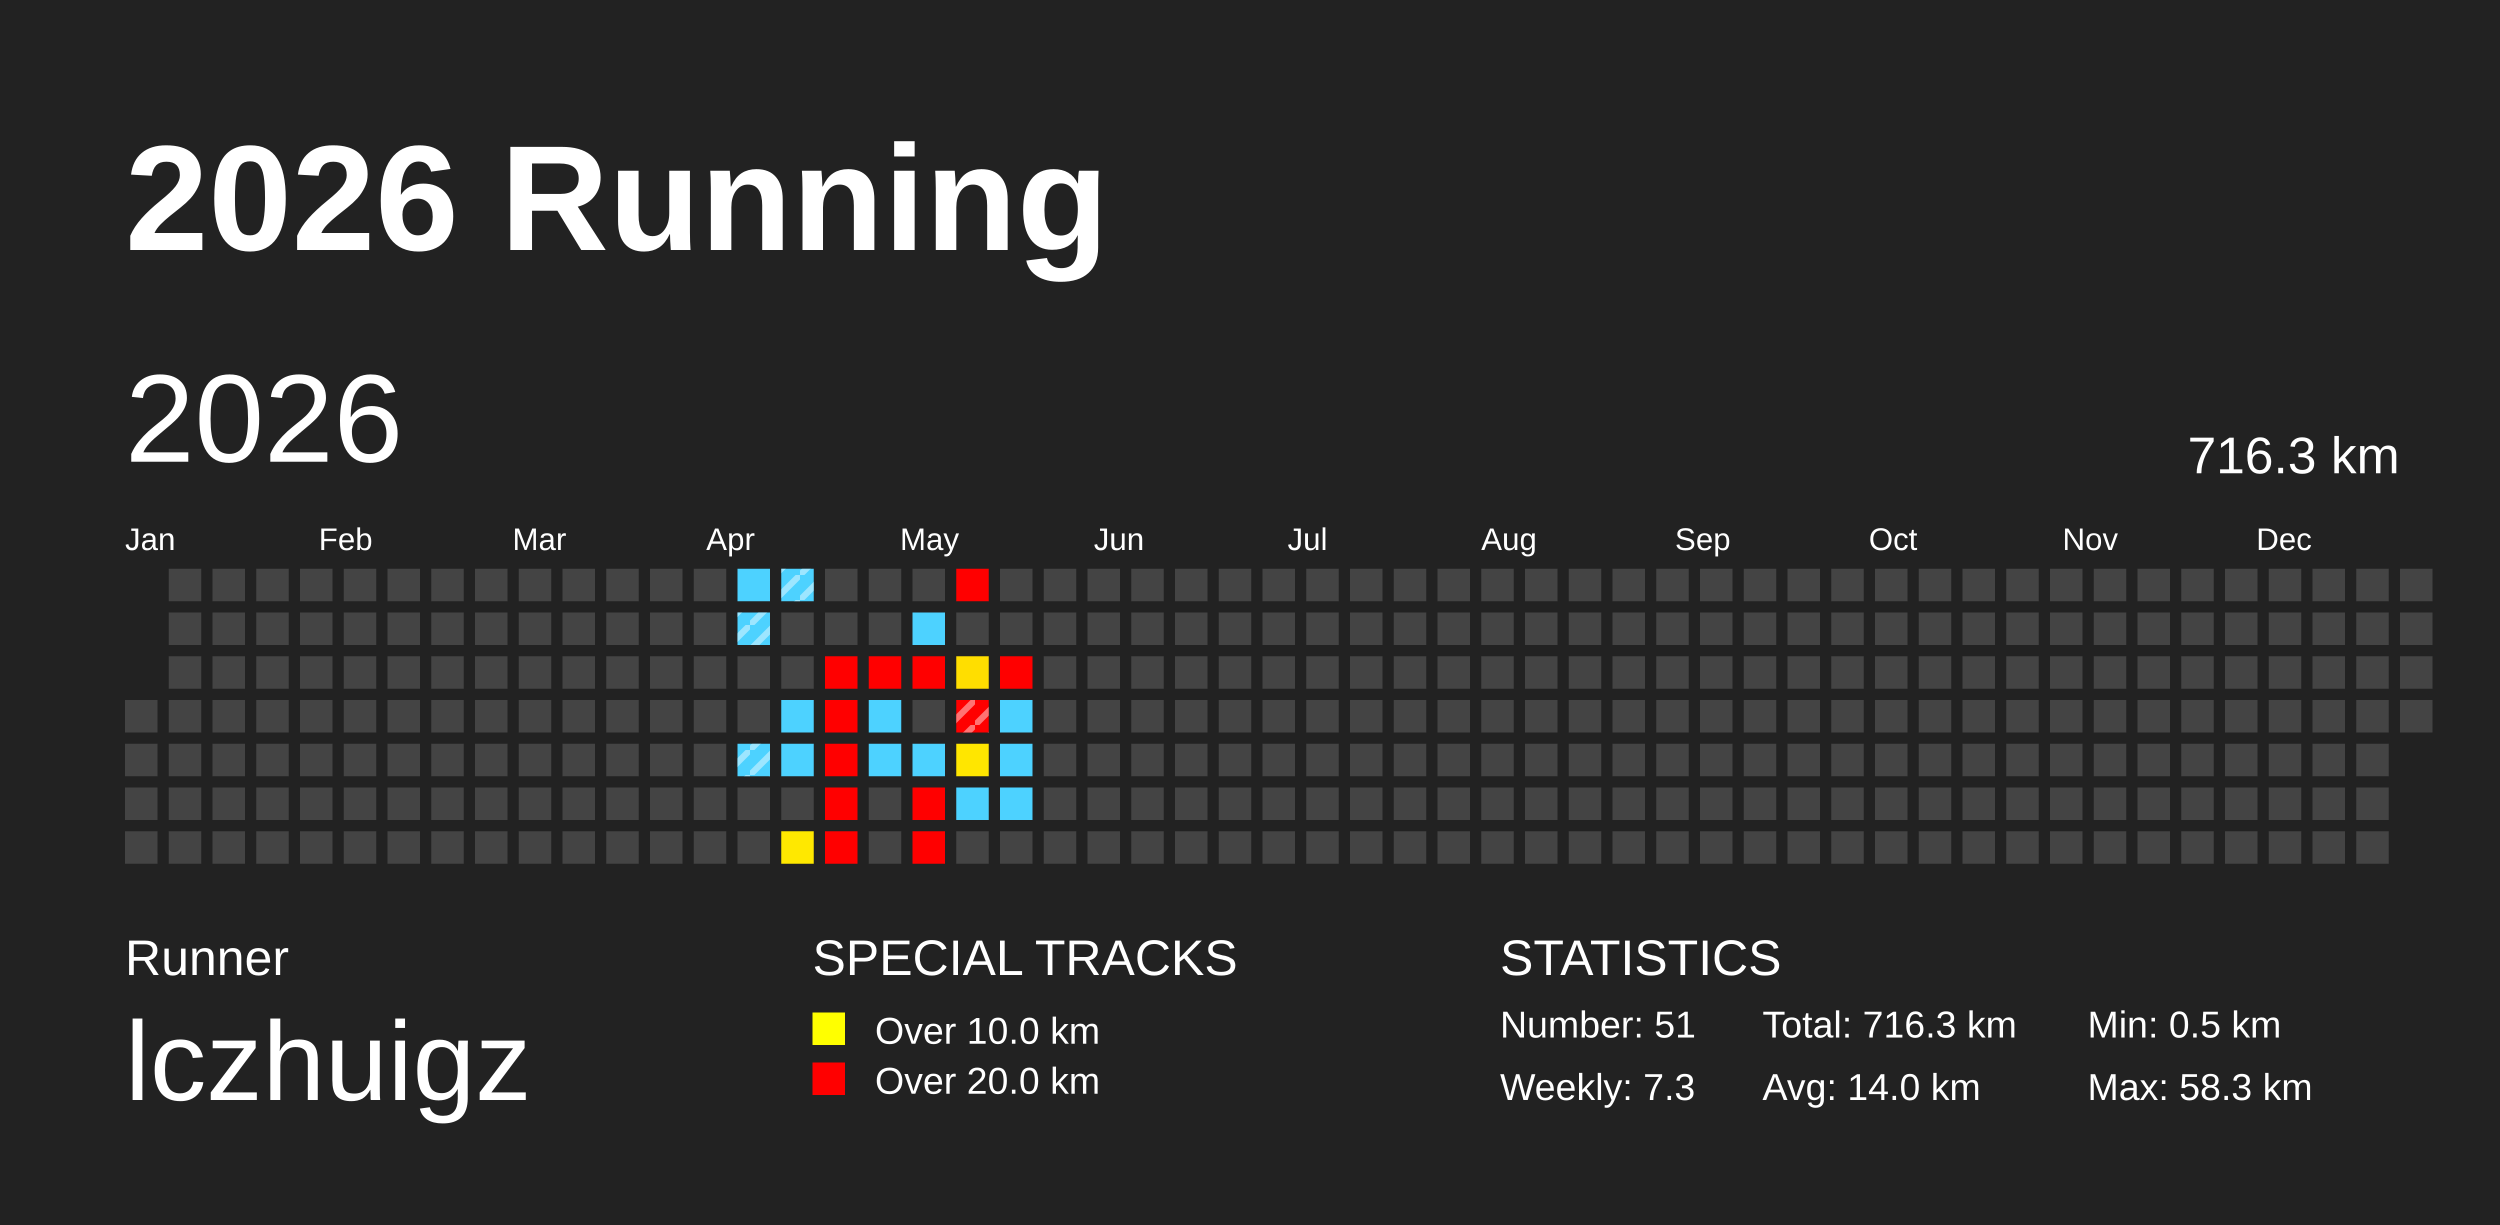
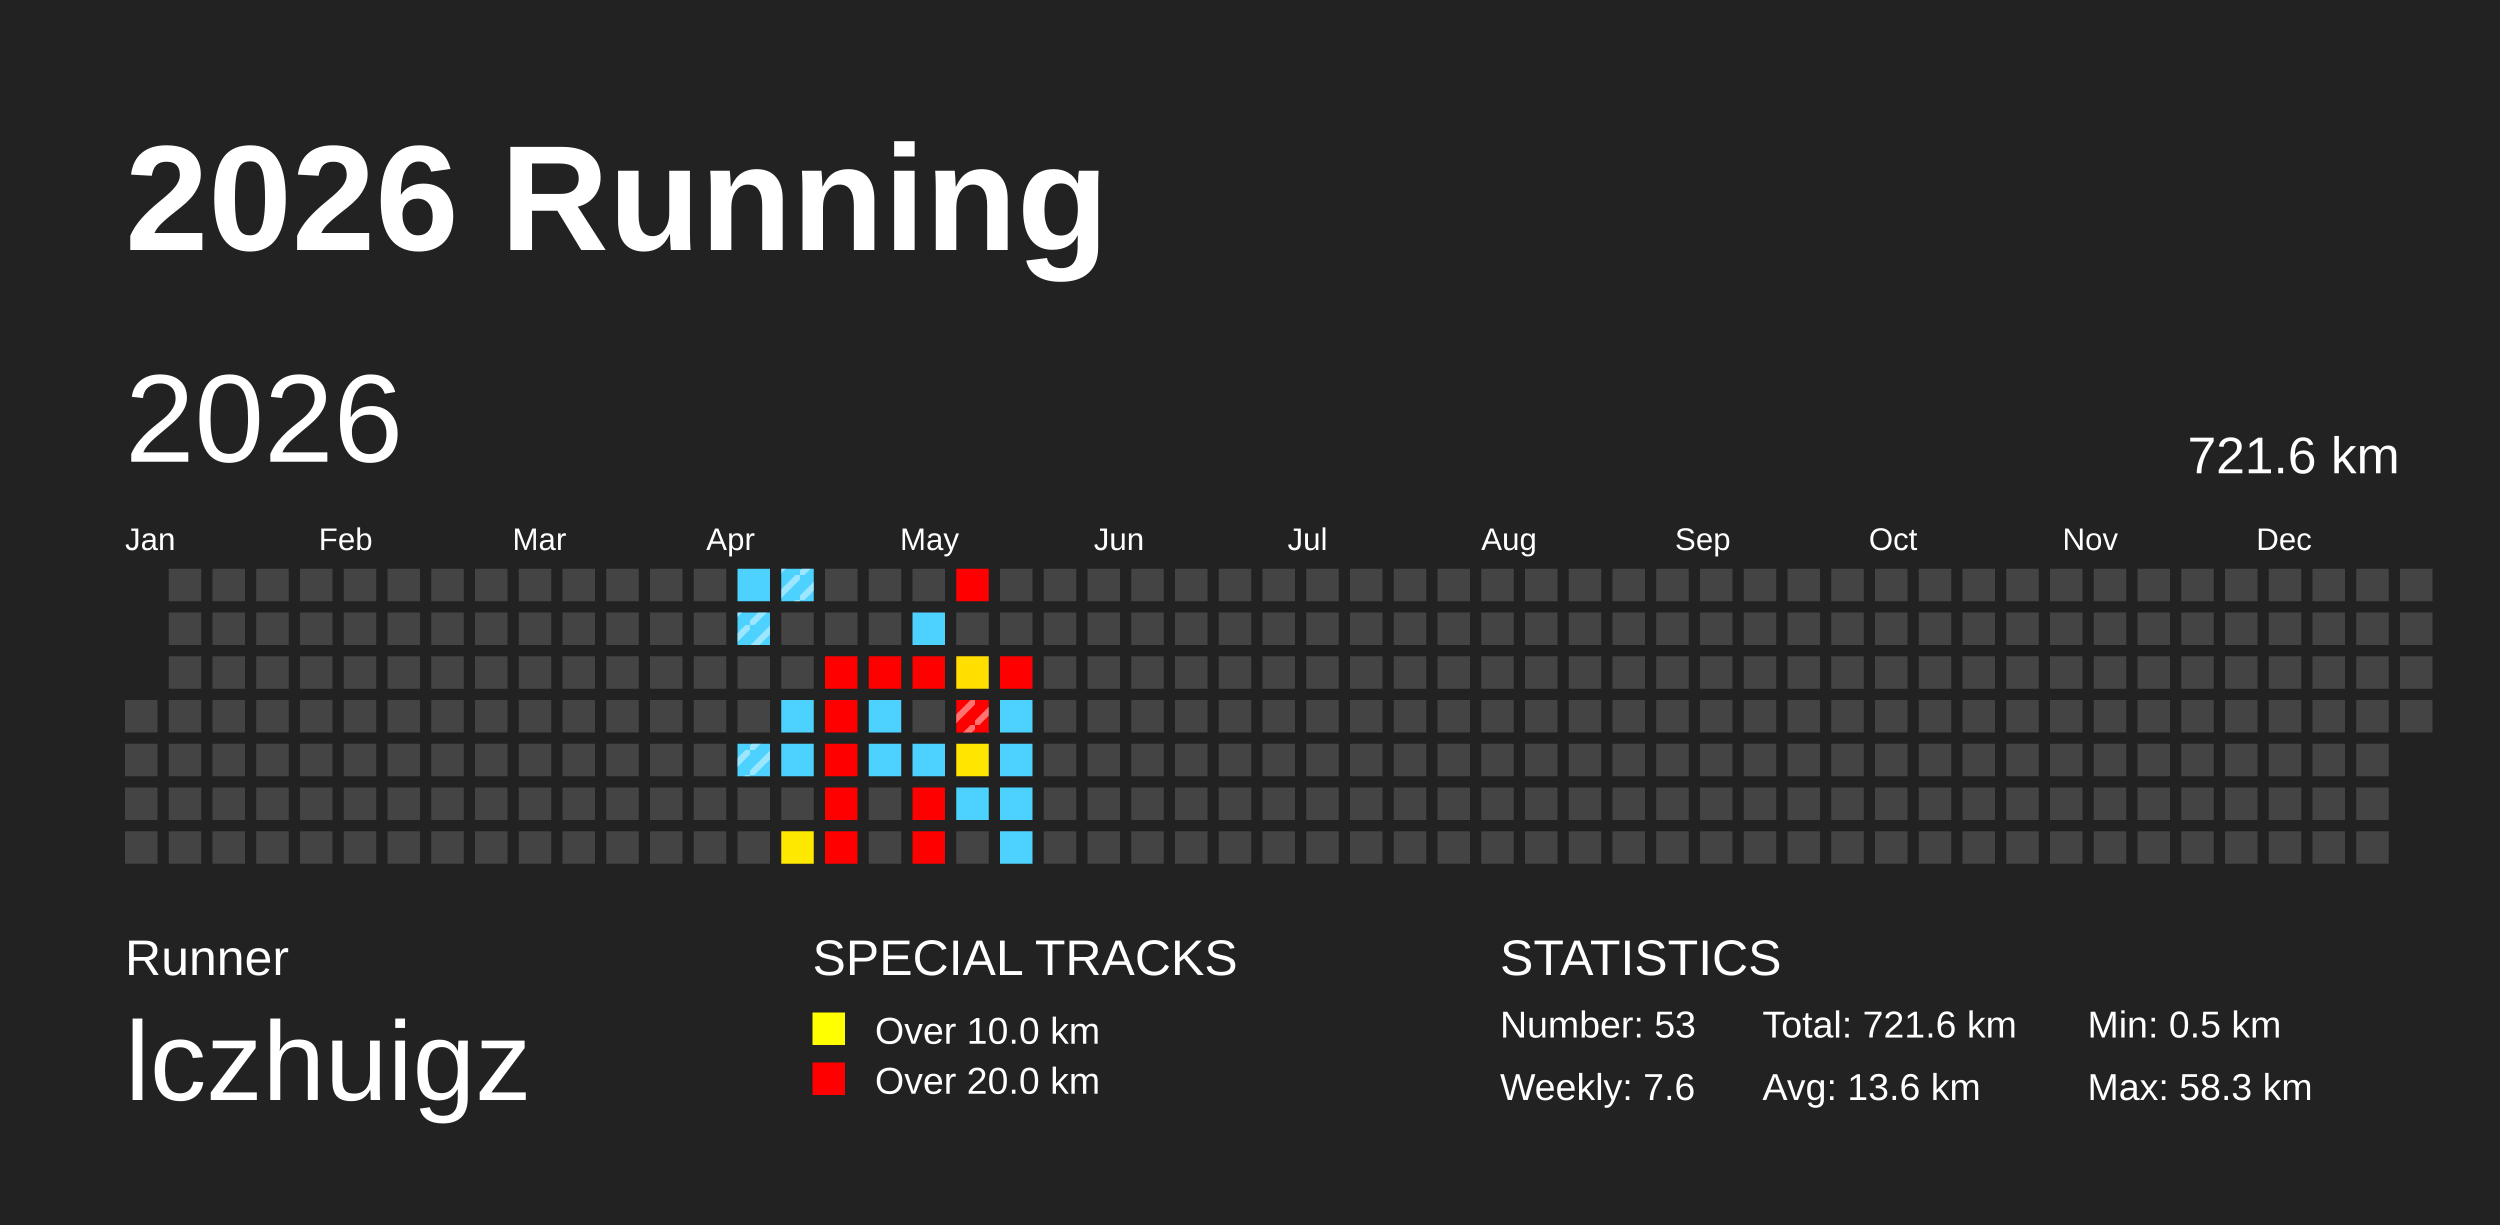
<svg xmlns="http://www.w3.org/2000/svg" baseProfile="full" height="98mm" version="1.1" viewBox="0,0,200,98" width="200mm">
  <defs>
    <pattern height="2" id="indoor-stripe" patternUnits="userSpaceOnUse" width="2">
      <line stroke="white" stroke-opacity="0.45" stroke-width="0.5" x1="0" x2="2" y1="2" y2="0" />
    </pattern>
  </defs>
  <rect fill="#222222" height="98" width="200" x="0" y="0" />
  <text fill="#FFFFFF" style="font-size:12px; font-family:Arial; font-weight:bold;" x="10" y="20">2026 Running</text>
  <text fill="#FFFFFF" style="font-size:4px; font-family:Arial" x="10" y="78">Runner</text>
  <text fill="#FFFFFF" style="font-size:9px; font-family:Arial" x="10" y="88">lczhuigz</text>
  <text fill="#FFFFFF" style="font-size:4px; font-family:Arial" x="65" y="78">SPECIAL TRACKS</text>
  <rect fill="yellow" height="2.6" width="2.6" x="65" y="81" />
  <text fill="#FFFFFF" style="font-size:3px; font-family:Arial" x="70" y="83.5">Over 10.0 km</text>
  <rect fill="red" height="2.6" width="2.6" x="65" y="85" />
  <text fill="#FFFFFF" style="font-size:3px; font-family:Arial" x="70" y="87.5">Over 20.0 km</text>
  <text fill="#FFFFFF" style="font-size:4px; font-family:Arial" x="120" y="78">STATISTICS</text>
-   <text fill="#FFFFFF" style="font-size:3px; font-family:Arial" x="120" y="83">Number: 51</text>
-   <text fill="#FFFFFF" style="font-size:3px; font-family:Arial" x="120" y="88">Weekly: 7.3</text>
-   <text fill="#FFFFFF" style="font-size:3px; font-family:Arial" x="141" y="83">Total: 716.3 km</text>
-   <text fill="#FFFFFF" style="font-size:3px; font-family:Arial" x="141" y="88">Avg: 14.0 km</text>
+   <text fill="#FFFFFF" style="font-size:3px; font-family:Arial" x="120" y="83">Number: 53</text>
+   <text fill="#FFFFFF" style="font-size:3px; font-family:Arial" x="120" y="88">Weekly: 7.6</text>
+   <text fill="#FFFFFF" style="font-size:3px; font-family:Arial" x="141" y="83">Total: 721.6 km</text>
+   <text fill="#FFFFFF" style="font-size:3px; font-family:Arial" x="141" y="88">Avg: 13.6 km</text>
  <text fill="#FFFFFF" style="font-size:3px; font-family:Arial" x="167" y="83">Min: 0.5 km</text>
  <text fill="#FFFFFF" style="font-size:3px; font-family:Arial" x="167" y="88">Max: 58.3 km</text>
  <text dominant-baseline="hanging" fill="#FFFFFF" style="font-size:10.0px; font-family:Arial;" x="10" y="30">2026</text>
-   <text dominant-baseline="hanging" fill="#FFFFFF" style="font-size:4.125px; font-family:Arial;" x="175" y="35">716.3 km</text>
+   <text dominant-baseline="hanging" fill="#FFFFFF" style="font-size:4.125px; font-family:Arial;" x="175" y="35">721.6 km</text>
  <text fill="#FFFFFF" style="font-size:2.5px; font-family:Arial" x="10.0" y="44">Jan</text>
  <text fill="#FFFFFF" style="font-size:2.5px; font-family:Arial" x="25.5" y="44">Feb</text>
  <text fill="#FFFFFF" style="font-size:2.5px; font-family:Arial" x="41.0" y="44">Mar</text>
  <text fill="#FFFFFF" style="font-size:2.5px; font-family:Arial" x="56.5" y="44">Apr</text>
  <text fill="#FFFFFF" style="font-size:2.5px; font-family:Arial" x="72.0" y="44">May</text>
  <text fill="#FFFFFF" style="font-size:2.5px; font-family:Arial" x="87.5" y="44">Jun</text>
  <text fill="#FFFFFF" style="font-size:2.5px; font-family:Arial" x="103.0" y="44">Jul</text>
  <text fill="#FFFFFF" style="font-size:2.5px; font-family:Arial" x="118.5" y="44">Aug</text>
  <text fill="#FFFFFF" style="font-size:2.5px; font-family:Arial" x="134.0" y="44">Sep</text>
  <text fill="#FFFFFF" style="font-size:2.5px; font-family:Arial" x="149.5" y="44">Oct</text>
  <text fill="#FFFFFF" style="font-size:2.5px; font-family:Arial" x="165.0" y="44">Nov</text>
  <text fill="#FFFFFF" style="font-size:2.5px; font-family:Arial" x="180.5" y="44">Dec</text>
  <rect fill="#444444" height="2.6" width="2.6" x="10.0" y="56.0" />
  <rect fill="#444444" height="2.6" width="2.6" x="10.0" y="59.5" />
  <rect fill="#444444" height="2.6" width="2.6" x="10.0" y="63.0" />
  <rect fill="#444444" height="2.6" width="2.6" x="10.0" y="66.5" />
  <rect fill="#444444" height="2.6" width="2.6" x="13.5" y="45.5" />
  <rect fill="#444444" height="2.6" width="2.6" x="13.5" y="49.0" />
  <rect fill="#444444" height="2.6" width="2.6" x="13.5" y="52.5" />
  <rect fill="#444444" height="2.6" width="2.6" x="13.5" y="56.0" />
  <rect fill="#444444" height="2.6" width="2.6" x="13.5" y="59.5" />
  <rect fill="#444444" height="2.6" width="2.6" x="13.5" y="63.0" />
  <rect fill="#444444" height="2.6" width="2.6" x="13.5" y="66.5" />
  <rect fill="#444444" height="2.6" width="2.6" x="17.0" y="45.5" />
  <rect fill="#444444" height="2.6" width="2.6" x="17.0" y="49.0" />
  <rect fill="#444444" height="2.6" width="2.6" x="17.0" y="52.5" />
  <rect fill="#444444" height="2.6" width="2.6" x="17.0" y="56.0" />
  <rect fill="#444444" height="2.6" width="2.6" x="17.0" y="59.5" />
  <rect fill="#444444" height="2.6" width="2.6" x="17.0" y="63.0" />
  <rect fill="#444444" height="2.6" width="2.6" x="17.0" y="66.5" />
  <rect fill="#444444" height="2.6" width="2.6" x="20.5" y="45.5" />
  <rect fill="#444444" height="2.6" width="2.6" x="20.5" y="49.0" />
  <rect fill="#444444" height="2.6" width="2.6" x="20.5" y="52.5" />
  <rect fill="#444444" height="2.6" width="2.6" x="20.5" y="56.0" />
  <rect fill="#444444" height="2.6" width="2.6" x="20.5" y="59.5" />
  <rect fill="#444444" height="2.6" width="2.6" x="20.5" y="63.0" />
  <rect fill="#444444" height="2.6" width="2.6" x="20.5" y="66.5" />
  <rect fill="#444444" height="2.6" width="2.6" x="24.0" y="45.5" />
  <rect fill="#444444" height="2.6" width="2.6" x="24.0" y="49.0" />
  <rect fill="#444444" height="2.6" width="2.6" x="24.0" y="52.5" />
  <rect fill="#444444" height="2.6" width="2.6" x="24.0" y="56.0" />
  <rect fill="#444444" height="2.6" width="2.6" x="24.0" y="59.5" />
  <rect fill="#444444" height="2.6" width="2.6" x="24.0" y="63.0" />
  <rect fill="#444444" height="2.6" width="2.6" x="24.0" y="66.5" />
  <rect fill="#444444" height="2.6" width="2.6" x="27.5" y="45.5" />
  <rect fill="#444444" height="2.6" width="2.6" x="27.5" y="49.0" />
  <rect fill="#444444" height="2.6" width="2.6" x="27.5" y="52.5" />
  <rect fill="#444444" height="2.6" width="2.6" x="27.5" y="56.0" />
  <rect fill="#444444" height="2.6" width="2.6" x="27.5" y="59.5" />
  <rect fill="#444444" height="2.6" width="2.6" x="27.5" y="63.0" />
  <rect fill="#444444" height="2.6" width="2.6" x="27.5" y="66.5" />
  <rect fill="#444444" height="2.6" width="2.6" x="31.0" y="45.5" />
  <rect fill="#444444" height="2.6" width="2.6" x="31.0" y="49.0" />
  <rect fill="#444444" height="2.6" width="2.6" x="31.0" y="52.5" />
  <rect fill="#444444" height="2.6" width="2.6" x="31.0" y="56.0" />
  <rect fill="#444444" height="2.6" width="2.6" x="31.0" y="59.5" />
  <rect fill="#444444" height="2.6" width="2.6" x="31.0" y="63.0" />
  <rect fill="#444444" height="2.6" width="2.6" x="31.0" y="66.5" />
  <rect fill="#444444" height="2.6" width="2.6" x="34.5" y="45.5" />
  <rect fill="#444444" height="2.6" width="2.6" x="34.5" y="49.0" />
  <rect fill="#444444" height="2.6" width="2.6" x="34.5" y="52.5" />
  <rect fill="#444444" height="2.6" width="2.6" x="34.5" y="56.0" />
  <rect fill="#444444" height="2.6" width="2.6" x="34.5" y="59.5" />
  <rect fill="#444444" height="2.6" width="2.6" x="34.5" y="63.0" />
  <rect fill="#444444" height="2.6" width="2.6" x="34.5" y="66.5" />
  <rect fill="#444444" height="2.6" width="2.6" x="38.0" y="45.5" />
  <rect fill="#444444" height="2.6" width="2.6" x="38.0" y="49.0" />
  <rect fill="#444444" height="2.6" width="2.6" x="38.0" y="52.5" />
  <rect fill="#444444" height="2.6" width="2.6" x="38.0" y="56.0" />
  <rect fill="#444444" height="2.6" width="2.6" x="38.0" y="59.5" />
  <rect fill="#444444" height="2.6" width="2.6" x="38.0" y="63.0" />
  <rect fill="#444444" height="2.6" width="2.6" x="38.0" y="66.5" />
  <rect fill="#444444" height="2.6" width="2.6" x="41.5" y="45.5" />
  <rect fill="#444444" height="2.6" width="2.6" x="41.5" y="49.0" />
  <rect fill="#444444" height="2.6" width="2.6" x="41.5" y="52.5" />
  <rect fill="#444444" height="2.6" width="2.6" x="41.5" y="56.0" />
  <rect fill="#444444" height="2.6" width="2.6" x="41.5" y="59.5" />
  <rect fill="#444444" height="2.6" width="2.6" x="41.5" y="63.0" />
  <rect fill="#444444" height="2.6" width="2.6" x="41.5" y="66.5" />
  <rect fill="#444444" height="2.6" width="2.6" x="45.0" y="45.5" />
  <rect fill="#444444" height="2.6" width="2.6" x="45.0" y="49.0" />
  <rect fill="#444444" height="2.6" width="2.6" x="45.0" y="52.5" />
  <rect fill="#444444" height="2.6" width="2.6" x="45.0" y="56.0" />
  <rect fill="#444444" height="2.6" width="2.6" x="45.0" y="59.5" />
  <rect fill="#444444" height="2.6" width="2.6" x="45.0" y="63.0" />
  <rect fill="#444444" height="2.6" width="2.6" x="45.0" y="66.5" />
  <rect fill="#444444" height="2.6" width="2.6" x="48.5" y="45.5" />
  <rect fill="#444444" height="2.6" width="2.6" x="48.5" y="49.0" />
  <rect fill="#444444" height="2.6" width="2.6" x="48.5" y="52.5" />
  <rect fill="#444444" height="2.6" width="2.6" x="48.5" y="56.0" />
  <rect fill="#444444" height="2.6" width="2.6" x="48.5" y="59.5" />
  <rect fill="#444444" height="2.6" width="2.6" x="48.5" y="63.0" />
  <rect fill="#444444" height="2.6" width="2.6" x="48.5" y="66.5" />
  <rect fill="#444444" height="2.6" width="2.6" x="52.0" y="45.5" />
  <rect fill="#444444" height="2.6" width="2.6" x="52.0" y="49.0" />
  <rect fill="#444444" height="2.6" width="2.6" x="52.0" y="52.5" />
  <rect fill="#444444" height="2.6" width="2.6" x="52.0" y="56.0" />
  <rect fill="#444444" height="2.6" width="2.6" x="52.0" y="59.5" />
  <rect fill="#444444" height="2.6" width="2.6" x="52.0" y="63.0" />
  <rect fill="#444444" height="2.6" width="2.6" x="52.0" y="66.5" />
  <rect fill="#444444" height="2.6" width="2.6" x="55.5" y="45.5" />
  <rect fill="#444444" height="2.6" width="2.6" x="55.5" y="49.0" />
  <rect fill="#444444" height="2.6" width="2.6" x="55.5" y="52.5" />
  <rect fill="#444444" height="2.6" width="2.6" x="55.5" y="56.0" />
  <rect fill="#444444" height="2.6" width="2.6" x="55.5" y="59.5" />
  <rect fill="#444444" height="2.6" width="2.6" x="55.5" y="63.0" />
  <rect fill="#444444" height="2.6" width="2.6" x="55.5" y="66.5" />
  <rect fill="#4dd2ff" height="2.6" width="2.6" x="59.0" y="45.5" />
  <rect fill="#4dd2ff" height="2.6" width="2.6" x="59.0" y="49.0" />
  <rect fill="url(#indoor-stripe)" height="2.6" style="pointer-events: none;" width="2.6" x="59.0" y="49.0" />
  <rect fill="#444444" height="2.6" width="2.6" x="59.0" y="52.5" />
  <rect fill="#444444" height="2.6" width="2.6" x="59.0" y="56.0" />
  <rect fill="#4dd2ff" height="2.6" width="2.6" x="59.0" y="59.5" />
  <rect fill="url(#indoor-stripe)" height="2.6" style="pointer-events: none;" width="2.6" x="59.0" y="59.5" />
  <rect fill="#444444" height="2.6" width="2.6" x="59.0" y="63.0" />
  <rect fill="#444444" height="2.6" width="2.6" x="59.0" y="66.5" />
  <rect fill="#4dd2ff" height="2.6" width="2.6" x="62.5" y="45.5" />
  <rect fill="url(#indoor-stripe)" height="2.6" style="pointer-events: none;" width="2.6" x="62.5" y="45.5" />
  <rect fill="#444444" height="2.6" width="2.6" x="62.5" y="49.0" />
  <rect fill="#444444" height="2.6" width="2.6" x="62.5" y="52.5" />
  <rect fill="#4dd2ff" height="2.6" width="2.6" x="62.5" y="56.0" />
  <rect fill="#4dd2ff" height="2.6" width="2.6" x="62.5" y="59.5" />
  <rect fill="#444444" height="2.6" width="2.6" x="62.5" y="63.0" />
  <rect fill="#ffe800" height="2.6" width="2.6" x="62.5" y="66.5" />
  <rect fill="#444444" height="2.6" width="2.6" x="66.0" y="45.5" />
  <rect fill="#444444" height="2.6" width="2.6" x="66.0" y="49.0" />
  <rect fill="red" height="2.6" width="2.6" x="66.0" y="52.5" />
  <rect fill="red" height="2.6" width="2.6" x="66.0" y="56.0" />
  <rect fill="red" height="2.6" width="2.6" x="66.0" y="59.5" />
  <rect fill="red" height="2.6" width="2.6" x="66.0" y="63.0" />
  <rect fill="red" height="2.6" width="2.6" x="66.0" y="66.5" />
  <rect fill="#444444" height="2.6" width="2.6" x="69.5" y="45.5" />
  <rect fill="#444444" height="2.6" width="2.6" x="69.5" y="49.0" />
  <rect fill="red" height="2.6" width="2.6" x="69.5" y="52.5" />
  <rect fill="#4dd2ff" height="2.6" width="2.6" x="69.5" y="56.0" />
  <rect fill="#4dd2ff" height="2.6" width="2.6" x="69.5" y="59.5" />
  <rect fill="#444444" height="2.6" width="2.6" x="69.5" y="63.0" />
  <rect fill="#444444" height="2.6" width="2.6" x="69.5" y="66.5" />
  <rect fill="#444444" height="2.6" width="2.6" x="73.0" y="45.5" />
  <rect fill="#4dd2ff" height="2.6" width="2.6" x="73.0" y="49.0" />
  <rect fill="red" height="2.6" width="2.6" x="73.0" y="52.5" />
  <rect fill="#444444" height="2.6" width="2.6" x="73.0" y="56.0" />
  <rect fill="#4dd2ff" height="2.6" width="2.6" x="73.0" y="59.5" />
  <rect fill="red" height="2.6" width="2.6" x="73.0" y="63.0" />
  <rect fill="red" height="2.6" width="2.6" x="73.0" y="66.5" />
  <rect fill="red" height="2.6" width="2.6" x="76.5" y="45.5" />
  <rect fill="#444444" height="2.6" width="2.6" x="76.5" y="49.0" />
  <rect fill="#ffde00" height="2.6" width="2.6" x="76.5" y="52.5" />
  <rect fill="red" height="2.6" width="2.6" x="76.5" y="56.0" />
  <rect fill="url(#indoor-stripe)" height="2.6" style="pointer-events: none;" width="2.6" x="76.5" y="56.0" />
  <rect fill="#ffe600" height="2.6" width="2.6" x="76.5" y="59.5" />
  <rect fill="#4dd2ff" height="2.6" width="2.6" x="76.5" y="63.0" />
  <rect fill="#444444" height="2.6" width="2.6" x="76.5" y="66.5" />
  <rect fill="#444444" height="2.6" width="2.6" x="80.0" y="45.5" />
  <rect fill="#444444" height="2.6" width="2.6" x="80.0" y="49.0" />
  <rect fill="red" height="2.6" width="2.6" x="80.0" y="52.5" />
  <rect fill="#4dd2ff" height="2.6" width="2.6" x="80.0" y="56.0" />
  <rect fill="#4dd2ff" height="2.6" width="2.6" x="80.0" y="59.5" />
  <rect fill="#4dd2ff" height="2.6" width="2.6" x="80.0" y="63.0" />
-   <rect fill="#444444" height="2.6" width="2.6" x="80.0" y="66.5" />
+   <rect fill="#4dd2ff" height="2.6" width="2.6" x="80.0" y="66.5" />
  <rect fill="#444444" height="2.6" width="2.6" x="83.5" y="45.5" />
  <rect fill="#444444" height="2.6" width="2.6" x="83.5" y="49.0" />
  <rect fill="#444444" height="2.6" width="2.6" x="83.5" y="52.5" />
  <rect fill="#444444" height="2.6" width="2.6" x="83.5" y="56.0" />
  <rect fill="#444444" height="2.6" width="2.6" x="83.5" y="59.5" />
  <rect fill="#444444" height="2.6" width="2.6" x="83.5" y="63.0" />
  <rect fill="#444444" height="2.6" width="2.6" x="83.5" y="66.5" />
  <rect fill="#444444" height="2.6" width="2.6" x="87.0" y="45.5" />
  <rect fill="#444444" height="2.6" width="2.6" x="87.0" y="49.0" />
  <rect fill="#444444" height="2.6" width="2.6" x="87.0" y="52.5" />
  <rect fill="#444444" height="2.6" width="2.6" x="87.0" y="56.0" />
  <rect fill="#444444" height="2.6" width="2.6" x="87.0" y="59.5" />
  <rect fill="#444444" height="2.6" width="2.6" x="87.0" y="63.0" />
  <rect fill="#444444" height="2.6" width="2.6" x="87.0" y="66.5" />
  <rect fill="#444444" height="2.6" width="2.6" x="90.5" y="45.5" />
  <rect fill="#444444" height="2.6" width="2.6" x="90.5" y="49.0" />
  <rect fill="#444444" height="2.6" width="2.6" x="90.5" y="52.5" />
  <rect fill="#444444" height="2.6" width="2.6" x="90.5" y="56.0" />
  <rect fill="#444444" height="2.6" width="2.6" x="90.5" y="59.5" />
  <rect fill="#444444" height="2.6" width="2.6" x="90.5" y="63.0" />
  <rect fill="#444444" height="2.6" width="2.6" x="90.5" y="66.5" />
  <rect fill="#444444" height="2.6" width="2.6" x="94.0" y="45.5" />
  <rect fill="#444444" height="2.6" width="2.6" x="94.0" y="49.0" />
  <rect fill="#444444" height="2.6" width="2.6" x="94.0" y="52.5" />
  <rect fill="#444444" height="2.6" width="2.6" x="94.0" y="56.0" />
  <rect fill="#444444" height="2.6" width="2.6" x="94.0" y="59.5" />
  <rect fill="#444444" height="2.6" width="2.6" x="94.0" y="63.0" />
  <rect fill="#444444" height="2.6" width="2.6" x="94.0" y="66.5" />
  <rect fill="#444444" height="2.6" width="2.6" x="97.5" y="45.5" />
  <rect fill="#444444" height="2.6" width="2.6" x="97.5" y="49.0" />
  <rect fill="#444444" height="2.6" width="2.6" x="97.5" y="52.5" />
  <rect fill="#444444" height="2.6" width="2.6" x="97.5" y="56.0" />
  <rect fill="#444444" height="2.6" width="2.6" x="97.5" y="59.5" />
  <rect fill="#444444" height="2.6" width="2.6" x="97.5" y="63.0" />
  <rect fill="#444444" height="2.6" width="2.6" x="97.5" y="66.5" />
  <rect fill="#444444" height="2.6" width="2.6" x="101.0" y="45.5" />
  <rect fill="#444444" height="2.6" width="2.6" x="101.0" y="49.0" />
  <rect fill="#444444" height="2.6" width="2.6" x="101.0" y="52.5" />
  <rect fill="#444444" height="2.6" width="2.6" x="101.0" y="56.0" />
  <rect fill="#444444" height="2.6" width="2.6" x="101.0" y="59.5" />
  <rect fill="#444444" height="2.6" width="2.6" x="101.0" y="63.0" />
  <rect fill="#444444" height="2.6" width="2.6" x="101.0" y="66.5" />
  <rect fill="#444444" height="2.6" width="2.6" x="104.5" y="45.5" />
  <rect fill="#444444" height="2.6" width="2.6" x="104.5" y="49.0" />
  <rect fill="#444444" height="2.6" width="2.6" x="104.5" y="52.5" />
  <rect fill="#444444" height="2.6" width="2.6" x="104.5" y="56.0" />
  <rect fill="#444444" height="2.6" width="2.6" x="104.5" y="59.5" />
  <rect fill="#444444" height="2.6" width="2.6" x="104.5" y="63.0" />
  <rect fill="#444444" height="2.6" width="2.6" x="104.5" y="66.5" />
  <rect fill="#444444" height="2.6" width="2.6" x="108.0" y="45.5" />
  <rect fill="#444444" height="2.6" width="2.6" x="108.0" y="49.0" />
  <rect fill="#444444" height="2.6" width="2.6" x="108.0" y="52.5" />
  <rect fill="#444444" height="2.6" width="2.6" x="108.0" y="56.0" />
  <rect fill="#444444" height="2.6" width="2.6" x="108.0" y="59.5" />
  <rect fill="#444444" height="2.6" width="2.6" x="108.0" y="63.0" />
  <rect fill="#444444" height="2.6" width="2.6" x="108.0" y="66.5" />
  <rect fill="#444444" height="2.6" width="2.6" x="111.5" y="45.5" />
  <rect fill="#444444" height="2.6" width="2.6" x="111.5" y="49.0" />
  <rect fill="#444444" height="2.6" width="2.6" x="111.5" y="52.5" />
  <rect fill="#444444" height="2.6" width="2.6" x="111.5" y="56.0" />
  <rect fill="#444444" height="2.6" width="2.6" x="111.5" y="59.5" />
  <rect fill="#444444" height="2.6" width="2.6" x="111.5" y="63.0" />
  <rect fill="#444444" height="2.6" width="2.6" x="111.5" y="66.5" />
  <rect fill="#444444" height="2.6" width="2.6" x="115.0" y="45.5" />
  <rect fill="#444444" height="2.6" width="2.6" x="115.0" y="49.0" />
  <rect fill="#444444" height="2.6" width="2.6" x="115.0" y="52.5" />
  <rect fill="#444444" height="2.6" width="2.6" x="115.0" y="56.0" />
  <rect fill="#444444" height="2.6" width="2.6" x="115.0" y="59.5" />
  <rect fill="#444444" height="2.6" width="2.6" x="115.0" y="63.0" />
  <rect fill="#444444" height="2.6" width="2.6" x="115.0" y="66.5" />
  <rect fill="#444444" height="2.6" width="2.6" x="118.5" y="45.5" />
  <rect fill="#444444" height="2.6" width="2.6" x="118.5" y="49.0" />
  <rect fill="#444444" height="2.6" width="2.6" x="118.5" y="52.5" />
  <rect fill="#444444" height="2.6" width="2.6" x="118.5" y="56.0" />
  <rect fill="#444444" height="2.6" width="2.6" x="118.5" y="59.5" />
  <rect fill="#444444" height="2.6" width="2.6" x="118.5" y="63.0" />
  <rect fill="#444444" height="2.6" width="2.6" x="118.5" y="66.5" />
  <rect fill="#444444" height="2.6" width="2.6" x="122.0" y="45.5" />
  <rect fill="#444444" height="2.6" width="2.6" x="122.0" y="49.0" />
  <rect fill="#444444" height="2.6" width="2.6" x="122.0" y="52.5" />
  <rect fill="#444444" height="2.6" width="2.6" x="122.0" y="56.0" />
  <rect fill="#444444" height="2.6" width="2.6" x="122.0" y="59.5" />
  <rect fill="#444444" height="2.6" width="2.6" x="122.0" y="63.0" />
  <rect fill="#444444" height="2.6" width="2.6" x="122.0" y="66.5" />
  <rect fill="#444444" height="2.6" width="2.6" x="125.5" y="45.5" />
  <rect fill="#444444" height="2.6" width="2.6" x="125.5" y="49.0" />
  <rect fill="#444444" height="2.6" width="2.6" x="125.5" y="52.5" />
  <rect fill="#444444" height="2.6" width="2.6" x="125.5" y="56.0" />
  <rect fill="#444444" height="2.6" width="2.6" x="125.5" y="59.5" />
  <rect fill="#444444" height="2.6" width="2.6" x="125.5" y="63.0" />
  <rect fill="#444444" height="2.6" width="2.6" x="125.5" y="66.5" />
  <rect fill="#444444" height="2.6" width="2.6" x="129.0" y="45.5" />
  <rect fill="#444444" height="2.6" width="2.6" x="129.0" y="49.0" />
  <rect fill="#444444" height="2.6" width="2.6" x="129.0" y="52.5" />
  <rect fill="#444444" height="2.6" width="2.6" x="129.0" y="56.0" />
  <rect fill="#444444" height="2.6" width="2.6" x="129.0" y="59.5" />
  <rect fill="#444444" height="2.6" width="2.6" x="129.0" y="63.0" />
  <rect fill="#444444" height="2.6" width="2.6" x="129.0" y="66.5" />
  <rect fill="#444444" height="2.6" width="2.6" x="132.5" y="45.5" />
  <rect fill="#444444" height="2.6" width="2.6" x="132.5" y="49.0" />
  <rect fill="#444444" height="2.6" width="2.6" x="132.5" y="52.5" />
  <rect fill="#444444" height="2.6" width="2.6" x="132.5" y="56.0" />
  <rect fill="#444444" height="2.6" width="2.6" x="132.5" y="59.5" />
  <rect fill="#444444" height="2.6" width="2.6" x="132.5" y="63.0" />
  <rect fill="#444444" height="2.6" width="2.6" x="132.5" y="66.5" />
  <rect fill="#444444" height="2.6" width="2.6" x="136.0" y="45.5" />
  <rect fill="#444444" height="2.6" width="2.6" x="136.0" y="49.0" />
  <rect fill="#444444" height="2.6" width="2.6" x="136.0" y="52.5" />
  <rect fill="#444444" height="2.6" width="2.6" x="136.0" y="56.0" />
  <rect fill="#444444" height="2.6" width="2.6" x="136.0" y="59.5" />
  <rect fill="#444444" height="2.6" width="2.6" x="136.0" y="63.0" />
  <rect fill="#444444" height="2.6" width="2.6" x="136.0" y="66.5" />
  <rect fill="#444444" height="2.6" width="2.6" x="139.5" y="45.5" />
  <rect fill="#444444" height="2.6" width="2.6" x="139.5" y="49.0" />
  <rect fill="#444444" height="2.6" width="2.6" x="139.5" y="52.5" />
  <rect fill="#444444" height="2.6" width="2.6" x="139.5" y="56.0" />
  <rect fill="#444444" height="2.6" width="2.6" x="139.5" y="59.5" />
  <rect fill="#444444" height="2.6" width="2.6" x="139.5" y="63.0" />
  <rect fill="#444444" height="2.6" width="2.6" x="139.5" y="66.5" />
  <rect fill="#444444" height="2.6" width="2.6" x="143.0" y="45.5" />
  <rect fill="#444444" height="2.6" width="2.6" x="143.0" y="49.0" />
  <rect fill="#444444" height="2.6" width="2.6" x="143.0" y="52.5" />
  <rect fill="#444444" height="2.6" width="2.6" x="143.0" y="56.0" />
  <rect fill="#444444" height="2.6" width="2.6" x="143.0" y="59.5" />
  <rect fill="#444444" height="2.6" width="2.6" x="143.0" y="63.0" />
  <rect fill="#444444" height="2.6" width="2.6" x="143.0" y="66.5" />
  <rect fill="#444444" height="2.6" width="2.6" x="146.5" y="45.5" />
  <rect fill="#444444" height="2.6" width="2.6" x="146.5" y="49.0" />
  <rect fill="#444444" height="2.6" width="2.6" x="146.5" y="52.5" />
  <rect fill="#444444" height="2.6" width="2.6" x="146.5" y="56.0" />
  <rect fill="#444444" height="2.6" width="2.6" x="146.5" y="59.5" />
  <rect fill="#444444" height="2.6" width="2.6" x="146.5" y="63.0" />
  <rect fill="#444444" height="2.6" width="2.6" x="146.5" y="66.5" />
  <rect fill="#444444" height="2.6" width="2.6" x="150.0" y="45.5" />
  <rect fill="#444444" height="2.6" width="2.6" x="150.0" y="49.0" />
  <rect fill="#444444" height="2.6" width="2.6" x="150.0" y="52.5" />
  <rect fill="#444444" height="2.6" width="2.6" x="150.0" y="56.0" />
  <rect fill="#444444" height="2.6" width="2.6" x="150.0" y="59.5" />
  <rect fill="#444444" height="2.6" width="2.6" x="150.0" y="63.0" />
  <rect fill="#444444" height="2.6" width="2.6" x="150.0" y="66.5" />
  <rect fill="#444444" height="2.6" width="2.6" x="153.5" y="45.5" />
  <rect fill="#444444" height="2.6" width="2.6" x="153.5" y="49.0" />
  <rect fill="#444444" height="2.6" width="2.6" x="153.5" y="52.5" />
  <rect fill="#444444" height="2.6" width="2.6" x="153.5" y="56.0" />
  <rect fill="#444444" height="2.6" width="2.6" x="153.5" y="59.5" />
  <rect fill="#444444" height="2.6" width="2.6" x="153.5" y="63.0" />
  <rect fill="#444444" height="2.6" width="2.6" x="153.5" y="66.5" />
  <rect fill="#444444" height="2.6" width="2.6" x="157.0" y="45.5" />
  <rect fill="#444444" height="2.6" width="2.6" x="157.0" y="49.0" />
  <rect fill="#444444" height="2.6" width="2.6" x="157.0" y="52.5" />
  <rect fill="#444444" height="2.6" width="2.6" x="157.0" y="56.0" />
  <rect fill="#444444" height="2.6" width="2.6" x="157.0" y="59.5" />
  <rect fill="#444444" height="2.6" width="2.6" x="157.0" y="63.0" />
  <rect fill="#444444" height="2.6" width="2.6" x="157.0" y="66.5" />
  <rect fill="#444444" height="2.6" width="2.6" x="160.5" y="45.5" />
  <rect fill="#444444" height="2.6" width="2.6" x="160.5" y="49.0" />
  <rect fill="#444444" height="2.6" width="2.6" x="160.5" y="52.5" />
  <rect fill="#444444" height="2.6" width="2.6" x="160.5" y="56.0" />
  <rect fill="#444444" height="2.6" width="2.6" x="160.5" y="59.5" />
  <rect fill="#444444" height="2.6" width="2.6" x="160.5" y="63.0" />
  <rect fill="#444444" height="2.6" width="2.6" x="160.5" y="66.5" />
  <rect fill="#444444" height="2.6" width="2.6" x="164.0" y="45.5" />
  <rect fill="#444444" height="2.6" width="2.6" x="164.0" y="49.0" />
  <rect fill="#444444" height="2.6" width="2.6" x="164.0" y="52.5" />
  <rect fill="#444444" height="2.6" width="2.6" x="164.0" y="56.0" />
  <rect fill="#444444" height="2.6" width="2.6" x="164.0" y="59.5" />
  <rect fill="#444444" height="2.6" width="2.6" x="164.0" y="63.0" />
  <rect fill="#444444" height="2.6" width="2.6" x="164.0" y="66.5" />
  <rect fill="#444444" height="2.6" width="2.6" x="167.5" y="45.5" />
  <rect fill="#444444" height="2.6" width="2.6" x="167.5" y="49.0" />
  <rect fill="#444444" height="2.6" width="2.6" x="167.5" y="52.5" />
  <rect fill="#444444" height="2.6" width="2.6" x="167.5" y="56.0" />
  <rect fill="#444444" height="2.6" width="2.6" x="167.5" y="59.5" />
  <rect fill="#444444" height="2.6" width="2.6" x="167.5" y="63.0" />
  <rect fill="#444444" height="2.6" width="2.6" x="167.5" y="66.5" />
  <rect fill="#444444" height="2.6" width="2.6" x="171.0" y="45.5" />
  <rect fill="#444444" height="2.6" width="2.6" x="171.0" y="49.0" />
  <rect fill="#444444" height="2.6" width="2.6" x="171.0" y="52.5" />
  <rect fill="#444444" height="2.6" width="2.6" x="171.0" y="56.0" />
  <rect fill="#444444" height="2.6" width="2.6" x="171.0" y="59.5" />
  <rect fill="#444444" height="2.6" width="2.6" x="171.0" y="63.0" />
  <rect fill="#444444" height="2.6" width="2.6" x="171.0" y="66.5" />
  <rect fill="#444444" height="2.6" width="2.6" x="174.5" y="45.5" />
  <rect fill="#444444" height="2.6" width="2.6" x="174.5" y="49.0" />
  <rect fill="#444444" height="2.6" width="2.6" x="174.5" y="52.5" />
  <rect fill="#444444" height="2.6" width="2.6" x="174.5" y="56.0" />
  <rect fill="#444444" height="2.6" width="2.6" x="174.5" y="59.5" />
  <rect fill="#444444" height="2.6" width="2.6" x="174.5" y="63.0" />
  <rect fill="#444444" height="2.6" width="2.6" x="174.5" y="66.5" />
  <rect fill="#444444" height="2.6" width="2.6" x="178.0" y="45.5" />
  <rect fill="#444444" height="2.6" width="2.6" x="178.0" y="49.0" />
  <rect fill="#444444" height="2.6" width="2.6" x="178.0" y="52.5" />
  <rect fill="#444444" height="2.6" width="2.6" x="178.0" y="56.0" />
  <rect fill="#444444" height="2.6" width="2.6" x="178.0" y="59.5" />
  <rect fill="#444444" height="2.6" width="2.6" x="178.0" y="63.0" />
  <rect fill="#444444" height="2.6" width="2.6" x="178.0" y="66.5" />
  <rect fill="#444444" height="2.6" width="2.6" x="181.5" y="45.5" />
  <rect fill="#444444" height="2.6" width="2.6" x="181.5" y="49.0" />
  <rect fill="#444444" height="2.6" width="2.6" x="181.5" y="52.5" />
  <rect fill="#444444" height="2.6" width="2.6" x="181.5" y="56.0" />
  <rect fill="#444444" height="2.6" width="2.6" x="181.5" y="59.5" />
  <rect fill="#444444" height="2.6" width="2.6" x="181.5" y="63.0" />
  <rect fill="#444444" height="2.6" width="2.6" x="181.5" y="66.5" />
  <rect fill="#444444" height="2.6" width="2.6" x="185.0" y="45.5" />
  <rect fill="#444444" height="2.6" width="2.6" x="185.0" y="49.0" />
  <rect fill="#444444" height="2.6" width="2.6" x="185.0" y="52.5" />
  <rect fill="#444444" height="2.6" width="2.6" x="185.0" y="56.0" />
  <rect fill="#444444" height="2.6" width="2.6" x="185.0" y="59.5" />
  <rect fill="#444444" height="2.6" width="2.6" x="185.0" y="63.0" />
  <rect fill="#444444" height="2.6" width="2.6" x="185.0" y="66.5" />
  <rect fill="#444444" height="2.6" width="2.6" x="188.5" y="45.5" />
  <rect fill="#444444" height="2.6" width="2.6" x="188.5" y="49.0" />
  <rect fill="#444444" height="2.6" width="2.6" x="188.5" y="52.5" />
  <rect fill="#444444" height="2.6" width="2.6" x="188.5" y="56.0" />
  <rect fill="#444444" height="2.6" width="2.6" x="188.5" y="59.5" />
  <rect fill="#444444" height="2.6" width="2.6" x="188.5" y="63.0" />
  <rect fill="#444444" height="2.6" width="2.6" x="188.5" y="66.5" />
  <rect fill="#444444" height="2.6" width="2.6" x="192.0" y="45.5" />
  <rect fill="#444444" height="2.6" width="2.6" x="192.0" y="49.0" />
  <rect fill="#444444" height="2.6" width="2.6" x="192.0" y="52.5" />
  <rect fill="#444444" height="2.6" width="2.6" x="192.0" y="56.0" />
</svg>
